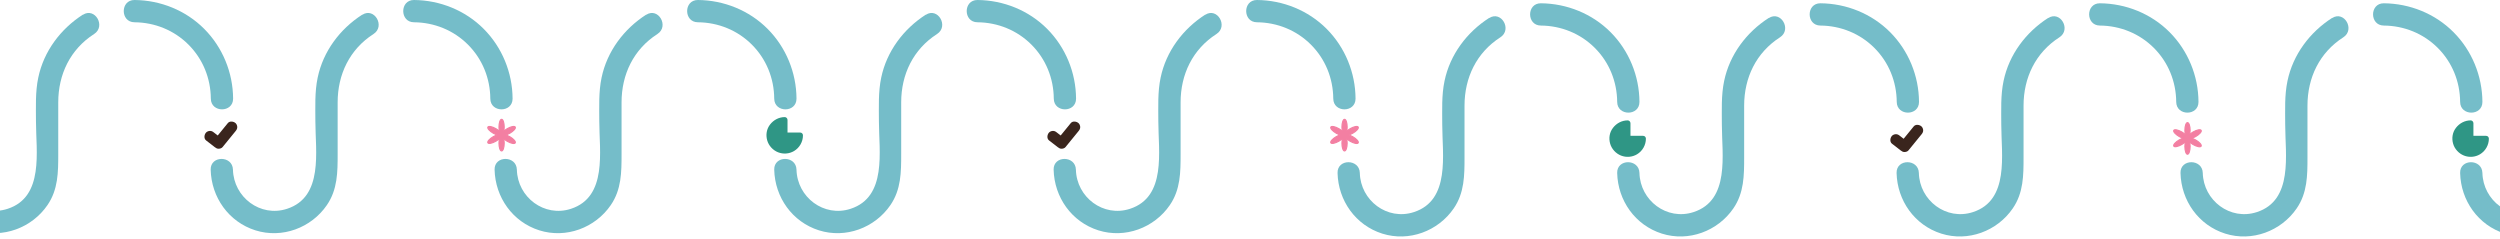
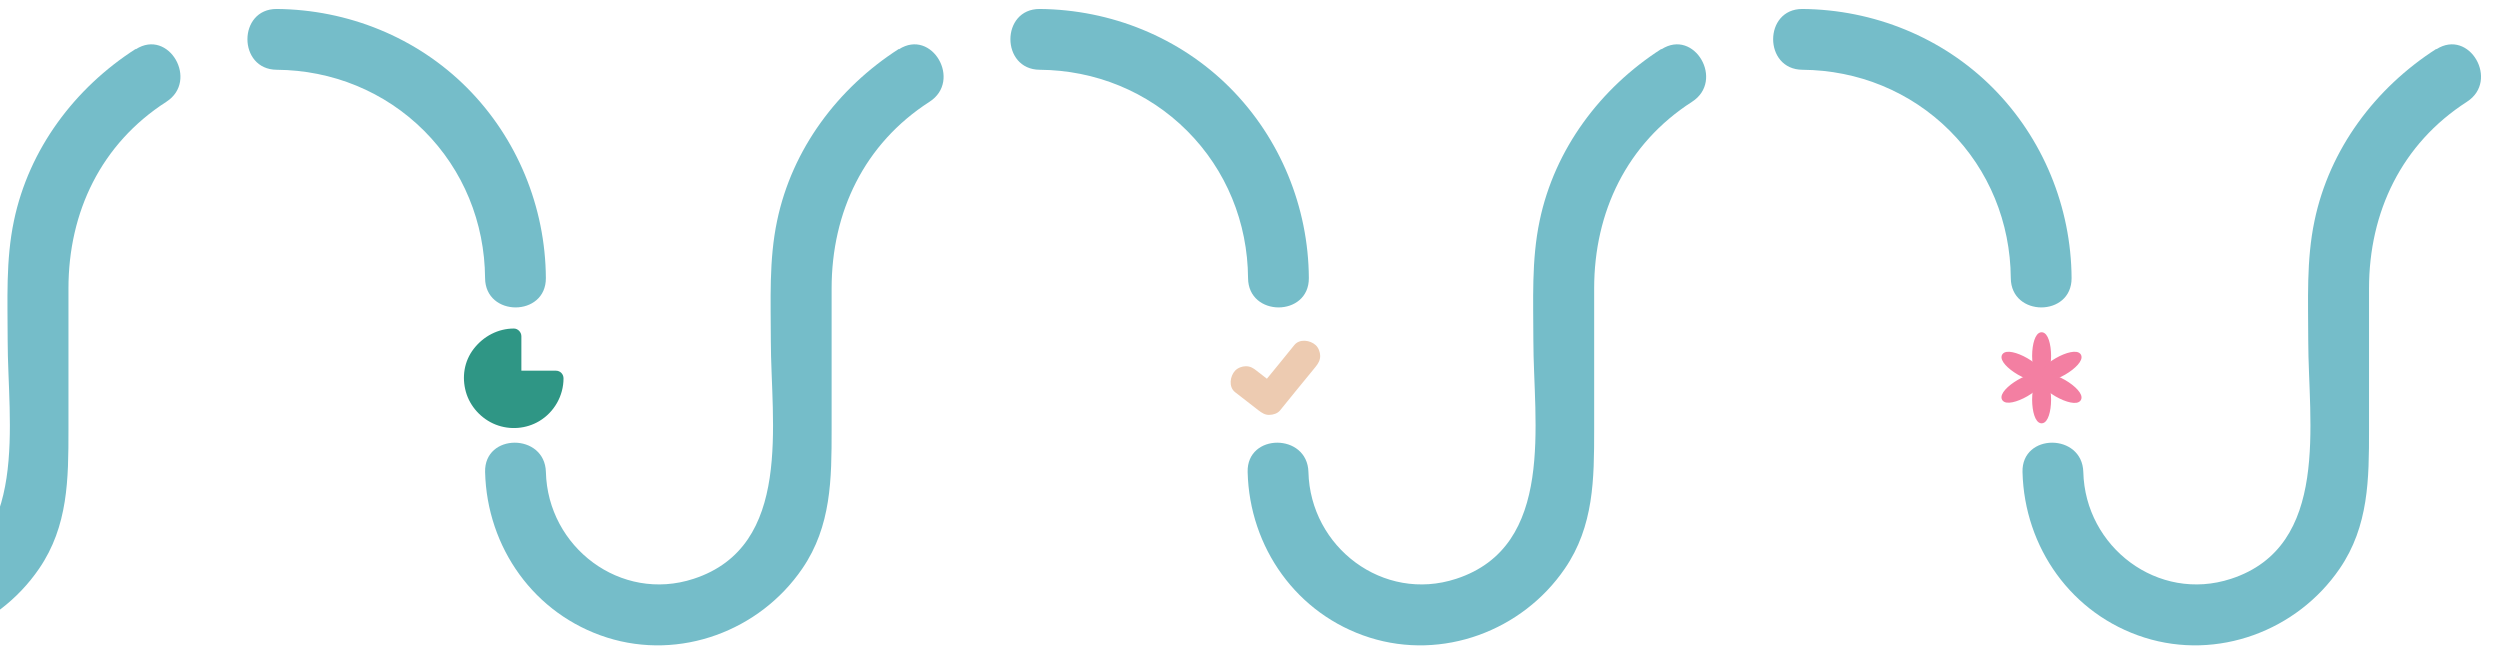
- <svg xmlns="http://www.w3.org/2000/svg" width="1586" height="151" viewBox="0 0 1586 151" fill="none">
-   <path d="M52.59 9.28C38.411 18.371 27.765 32.55 24.28 49.225C22.348 58.363 22.819 67.784 22.819 77.064C22.819 95.953 28.095 124.876 4.872 132.459C-12.085 138.018 -29.043 125.111 -29.467 107.635C-29.703 98.544 -43.834 98.544 -43.599 107.635C-43.175 125.158 -32.199 140.75 -15.242 146.12C1.716 151.49 20.229 144.565 30.121 130.104C36.904 120.212 36.951 109.19 36.951 97.837C36.951 86.485 36.951 75.886 36.951 64.958C36.951 47.2 44.535 31.325 59.703 21.574C67.334 16.675 60.268 4.428 52.59 9.374V9.28Z" fill="#75BDC9" />
-   <path d="M147.882 62.556C147.787 46.069 141.24 30.053 129.558 18.324C117.876 6.595 101.86 0.141 85.326 0C76.235 -0.047 76.235 14.085 85.326 14.132C98.186 14.226 110.433 19.172 119.572 28.31C128.71 37.449 133.656 49.649 133.75 62.556C133.797 71.647 147.929 71.647 147.882 62.556Z" fill="#75BDC9" />
-   <path d="M229.844 9.28C215.665 18.371 205.019 32.55 201.533 49.225C199.602 58.363 200.073 67.784 200.073 77.064C200.073 95.953 205.349 124.876 182.126 132.459C165.168 138.018 148.211 125.111 147.787 107.635C147.551 98.544 133.42 98.544 133.655 107.635C134.079 125.158 145.055 140.75 162.012 146.12C178.97 151.49 197.482 144.565 207.375 130.104C214.158 120.212 214.205 109.19 214.205 97.837C214.205 86.485 214.205 75.886 214.205 64.958C214.205 47.2 221.789 31.325 236.956 21.574C244.587 16.675 237.522 4.428 229.844 9.374V9.28Z" fill="#75BDC9" />
-   <path d="M325.182 62.556C325.088 46.069 318.541 30.053 306.859 18.324C295.177 6.595 279.161 0.141 262.627 0C253.536 -0.047 253.536 14.085 262.627 14.132C275.487 14.226 287.734 19.172 296.872 28.31C306.011 37.449 310.957 49.649 311.051 62.556C311.098 71.647 325.23 71.647 325.182 62.556Z" fill="#75BDC9" />
-   <path d="M144.491 78.147C142.089 81.115 139.686 84.082 137.237 87.05L136.201 88.322H141.194C139.357 86.909 137.567 85.495 135.73 84.082C134.976 83.47 134.269 83.046 133.233 83.046C132.385 83.046 131.349 83.423 130.736 84.082C129.559 85.354 129.182 87.851 130.736 89.075C132.573 90.489 134.363 91.902 136.201 93.315C136.954 93.88 137.708 94.398 138.697 94.351C139.592 94.351 140.628 94.021 141.194 93.315C143.596 90.347 145.998 87.38 148.448 84.412L149.484 83.14C150.097 82.386 150.52 81.633 150.52 80.644C150.52 79.796 150.144 78.759 149.484 78.147C148.212 76.969 145.716 76.593 144.491 78.147Z" fill="#3A251D" />
-   <path d="M318.211 95.764C319.122 95.764 319.86 93.55 319.86 90.818C319.86 88.087 319.122 85.872 318.211 85.872C317.301 85.872 316.562 88.087 316.562 90.818C316.562 93.55 317.301 95.764 318.211 95.764Z" fill="#F37FA2" stroke="#F37FA2" stroke-width="0.75" stroke-miterlimit="10" />
-   <path d="M318.211 85.59C319.122 85.59 319.86 83.375 319.86 80.644C319.86 77.912 319.122 75.698 318.211 75.698C317.301 75.698 316.562 77.912 316.562 80.644C316.562 83.375 317.301 85.59 318.211 85.59Z" fill="#F37FA2" stroke="#F37FA2" stroke-width="0.75" stroke-miterlimit="10" />
-   <path d="M318.09 85.57C318.546 84.781 316.997 83.034 314.631 81.669C312.266 80.303 309.979 79.835 309.524 80.624C309.068 81.412 310.617 83.159 312.983 84.524C315.348 85.89 317.635 86.358 318.09 85.57Z" fill="#F37FA2" stroke="#F37FA2" stroke-width="0.75" stroke-miterlimit="10" />
-   <path d="M326.86 90.635C327.315 89.847 325.766 88.1 323.401 86.735C321.035 85.369 318.748 84.901 318.293 85.689C317.838 86.478 319.386 88.224 321.752 89.59C324.118 90.956 326.405 91.424 326.86 90.635Z" fill="#F37FA2" stroke="#F37FA2" stroke-width="0.75" stroke-miterlimit="10" />
-   <path d="M323.412 84.52C325.778 83.154 327.327 81.407 326.872 80.619C326.416 79.83 324.129 80.298 321.764 81.664C319.398 83.03 317.85 84.776 318.305 85.565C318.76 86.353 321.047 85.886 323.412 84.52Z" fill="#F37FA2" stroke="#F37FA2" stroke-width="0.75" stroke-miterlimit="10" />
-   <path d="M314.623 89.545C316.989 88.179 318.538 86.432 318.082 85.644C317.627 84.855 315.34 85.323 312.975 86.689C310.609 88.055 309.06 89.801 309.516 90.59C309.971 91.378 312.258 90.91 314.623 89.545Z" fill="#F37FA2" stroke="#F37FA2" stroke-width="0.75" stroke-miterlimit="10" />
-   <path d="M1122.12 11.365C1107.95 20.456 1097.3 34.635 1093.81 51.31C1091.88 60.448 1092.35 69.869 1092.35 79.149C1092.35 98.038 1097.63 126.961 1074.41 134.544C1057.45 140.103 1040.49 127.196 1040.07 109.72C1039.83 100.629 1025.7 100.629 1025.94 109.72C1026.36 127.243 1037.34 142.835 1054.29 148.205C1071.25 153.575 1089.76 146.65 1099.66 132.189C1106.44 122.297 1106.49 111.275 1106.49 99.922C1106.49 88.57 1106.49 77.971 1106.49 67.043C1106.49 49.284 1114.07 33.41 1129.24 23.659C1136.87 18.76 1129.8 6.513 1122.12 11.459V11.365Z" fill="#75BDC9" />
-   <path d="M1217.42 64.64C1217.33 48.153 1210.78 32.138 1199.1 20.408C1187.41 8.679 1171.4 2.226 1154.87 2.085C1145.77 2.037 1145.77 16.169 1154.87 16.216C1167.72 16.31 1179.97 21.256 1189.11 30.395C1198.25 39.533 1203.19 51.733 1203.29 64.64C1203.34 73.731 1217.47 73.731 1217.42 64.64Z" fill="#75BDC9" />
-   <path d="M944.73 11.365C930.552 20.456 919.906 34.635 916.42 51.31C914.489 60.448 914.96 69.869 914.96 79.149C914.96 98.038 920.236 126.961 897.013 134.544C880.055 140.103 863.097 127.196 862.673 109.72C862.438 100.629 848.306 100.629 848.542 109.72C848.966 127.243 859.941 142.835 876.899 148.205C893.857 153.575 912.369 146.65 922.261 132.189C929.044 122.297 929.091 111.275 929.091 99.922C929.091 88.57 929.091 77.971 929.091 67.043C929.091 49.284 936.675 33.41 951.843 23.659C959.474 18.76 952.408 6.513 944.73 11.459V11.365Z" fill="#75BDC9" />
-   <path d="M1040.07 64.64C1039.97 48.153 1033.43 32.138 1021.75 20.408C1010.06 8.679 994.048 2.226 977.514 2.085C968.422 2.037 968.422 16.169 977.514 16.216C990.373 16.31 1002.62 21.256 1011.76 30.395C1020.9 39.533 1025.84 51.733 1025.94 64.64C1025.98 73.731 1040.12 73.731 1040.07 64.64Z" fill="#75BDC9" />
-   <path d="M1299.38 11.365C1285.2 20.456 1274.56 34.635 1271.07 51.31C1269.14 60.448 1269.61 69.869 1269.61 79.149C1269.61 98.038 1274.89 126.961 1251.67 134.544C1234.71 140.103 1217.75 127.196 1217.33 109.72C1217.09 100.629 1202.96 100.629 1203.19 109.72C1203.62 127.243 1214.59 142.835 1231.55 148.205C1248.51 153.575 1267.02 146.65 1276.91 132.189C1283.7 122.297 1283.74 111.275 1283.74 99.922C1283.74 88.57 1283.74 77.971 1283.74 67.043C1283.74 49.284 1291.33 33.41 1306.5 23.659C1314.13 18.76 1307.06 6.513 1299.38 11.459V11.365Z" fill="#75BDC9" />
-   <path d="M1394.72 64.64C1394.63 48.153 1388.08 32.138 1376.4 20.408C1364.72 8.679 1348.7 2.226 1332.17 2.085C1323.07 2.037 1323.07 16.169 1332.17 16.216C1345.03 16.31 1357.27 21.256 1366.41 30.395C1375.55 39.533 1380.5 51.733 1380.59 64.64C1380.64 73.731 1394.77 73.731 1394.72 64.64Z" fill="#75BDC9" />
-   <path d="M1042.14 87.815C1042.14 93.233 1037.76 97.613 1032.34 97.613C1026.92 97.613 1022.54 93.233 1022.54 87.815C1022.54 82.398 1026.92 78.018 1032.34 78.018V87.815H1042.14Z" fill="#2F9685" />
-   <path d="M1040.35 87.816C1040.35 88.192 1040.35 88.522 1040.3 88.899C1040.3 89.04 1040.3 89.182 1040.3 88.852C1040.3 88.946 1040.3 89.04 1040.3 89.135C1040.3 89.323 1040.21 89.511 1040.16 89.7C1040.06 90.03 1039.97 90.359 1039.88 90.689C1039.83 90.877 1039.74 91.16 1039.88 90.83C1039.83 91.019 1039.69 91.207 1039.59 91.396C1039.45 91.678 1039.26 92.008 1039.08 92.291C1038.98 92.432 1038.89 92.573 1038.79 92.715C1038.93 92.526 1038.75 92.809 1038.7 92.856C1038.46 93.138 1038.23 93.374 1037.99 93.61C1037.85 93.751 1037.76 93.845 1037.62 93.939C1037.57 93.986 1037.47 94.034 1037.43 94.128C1037.43 94.128 1037.1 94.41 1037.29 94.222C1037.47 94.081 1037.05 94.41 1037 94.41C1036.86 94.505 1036.72 94.599 1036.58 94.693C1036.25 94.881 1035.97 95.07 1035.59 95.211C1035.5 95.211 1035.45 95.305 1035.35 95.305C1035.4 95.305 1035.73 95.164 1035.4 95.305C1035.26 95.353 1035.07 95.447 1034.93 95.494C1034.55 95.588 1034.22 95.682 1033.85 95.776C1033.8 95.776 1033.23 95.871 1033.47 95.823C1033.71 95.823 1033.28 95.823 1033.19 95.823C1032.76 95.823 1032.39 95.823 1031.96 95.823C1031.77 95.823 1031.59 95.823 1031.4 95.823C1031.35 95.823 1031.26 95.823 1031.21 95.823C1030.97 95.823 1031.54 95.871 1031.3 95.823C1030.93 95.729 1030.55 95.682 1030.22 95.588C1029.94 95.494 1029.47 95.447 1029.23 95.258C1029.23 95.258 1029.61 95.4 1029.28 95.258C1029.18 95.258 1029.14 95.164 1029.04 95.164C1028.85 95.07 1028.71 94.976 1028.52 94.881C1028.24 94.693 1027.91 94.552 1027.68 94.316C1027.54 94.222 1027.3 94.034 1027.58 94.269C1027.44 94.128 1027.25 93.986 1027.11 93.845C1026.88 93.61 1026.64 93.374 1026.4 93.138C1026.31 92.997 1026.17 92.903 1026.07 92.762C1026.22 92.997 1026.03 92.668 1025.98 92.62C1025.79 92.338 1025.6 92.055 1025.42 91.772C1025.32 91.631 1025.27 91.49 1025.18 91.301C1025.18 91.207 1025.09 91.16 1025.09 91.066C1025.09 91.066 1024.94 90.689 1025.04 90.925C1025.13 91.16 1025.04 90.925 1025.04 90.83C1025.04 90.736 1024.99 90.689 1024.94 90.595C1024.9 90.406 1024.85 90.265 1024.8 90.077C1024.71 89.7 1024.61 89.37 1024.57 88.993C1024.52 88.663 1024.57 88.993 1024.57 89.088C1024.57 88.993 1024.57 88.899 1024.57 88.805C1024.57 88.617 1024.57 88.428 1024.57 88.24C1024.57 87.863 1024.57 87.486 1024.57 87.062C1024.57 87.062 1024.66 86.638 1024.57 86.591C1024.61 86.638 1024.52 86.921 1024.57 86.685C1024.57 86.591 1024.57 86.497 1024.61 86.403C1024.71 86.026 1024.8 85.649 1024.9 85.272C1024.94 85.084 1024.99 84.942 1025.09 84.801C1025.18 84.518 1024.94 85.084 1025.13 84.707C1025.27 84.377 1025.46 84.047 1025.65 83.718C1025.75 83.529 1025.89 83.341 1025.98 83.199C1026.07 83.058 1026.31 82.728 1026.07 83.058C1026.31 82.728 1026.59 82.446 1026.88 82.163C1027.02 82.022 1027.16 81.88 1027.3 81.786C1027.35 81.739 1027.44 81.692 1027.49 81.598C1027.49 81.598 1027.82 81.315 1027.63 81.504C1027.44 81.645 1027.63 81.504 1027.72 81.457C1027.82 81.409 1027.91 81.315 1028.01 81.268C1028.19 81.127 1028.38 81.032 1028.57 80.938C1028.9 80.75 1029.23 80.561 1029.61 80.42C1029.18 80.561 1029.7 80.42 1029.84 80.326C1030.03 80.279 1030.22 80.185 1030.41 80.138C1030.6 80.09 1030.83 80.043 1031.07 79.996C1031.16 79.996 1031.26 79.996 1031.35 79.949C1031.4 79.949 1031.77 79.855 1031.49 79.949C1031.63 79.949 1031.77 79.949 1031.92 79.949C1032.15 79.949 1032.39 79.949 1032.62 79.949L1030.83 78.159C1030.83 81.033 1030.83 83.859 1030.83 86.732V87.957C1030.83 88.899 1031.63 89.747 1032.58 89.747H1042.37C1043.32 89.747 1044.16 88.946 1044.16 87.957C1044.16 86.968 1043.41 86.167 1042.37 86.167H1032.58L1034.37 87.957C1034.37 85.084 1034.37 82.257 1034.37 79.384V78.159C1034.37 77.217 1033.56 76.369 1032.62 76.369C1028.95 76.369 1025.56 78.159 1023.3 81.08C1021.03 84 1020.52 87.674 1021.46 91.066C1022.4 94.457 1025.04 97.378 1028.38 98.697C1031.73 100.016 1035.5 99.686 1038.51 97.896C1042 95.823 1044.16 92.008 1044.16 87.957C1044.16 87.015 1043.36 86.167 1042.37 86.167C1041.38 86.167 1040.63 86.921 1040.58 87.957L1040.35 87.816Z" fill="#2F9685" />
-   <path d="M1214.03 80.232C1211.62 83.2 1209.22 86.167 1206.77 89.135L1205.74 90.407H1210.73C1208.89 88.993 1207.1 87.58 1205.26 86.167C1204.51 85.555 1203.8 85.131 1202.77 85.131C1201.92 85.131 1200.88 85.508 1200.27 86.167C1199.09 87.439 1198.72 89.936 1200.27 91.16C1202.11 92.573 1203.9 93.987 1205.74 95.4C1206.49 95.965 1207.24 96.483 1208.23 96.436C1209.13 96.436 1210.16 96.106 1210.73 95.4C1213.13 92.432 1215.53 89.465 1217.98 86.497L1219.02 85.225C1219.63 84.472 1220.06 83.718 1220.06 82.729C1220.06 81.881 1219.68 80.844 1219.02 80.232C1217.75 79.054 1215.25 78.677 1214.03 80.232Z" fill="#3A251D" />
-   <path d="M1387.75 97.849C1388.66 97.849 1389.4 95.635 1389.4 92.903C1389.4 90.171 1388.66 87.957 1387.75 87.957C1386.84 87.957 1386.1 90.171 1386.1 92.903C1386.1 95.635 1386.84 97.849 1387.75 97.849Z" fill="#F37FA2" stroke="#F37FA2" stroke-width="0.75" stroke-miterlimit="10" />
-   <path d="M1387.75 87.675C1388.66 87.675 1389.4 85.46 1389.4 82.729C1389.4 79.997 1388.66 77.783 1387.75 77.783C1386.84 77.783 1386.1 79.997 1386.1 82.729C1386.1 85.46 1386.84 87.675 1387.75 87.675Z" fill="#F37FA2" stroke="#F37FA2" stroke-width="0.75" stroke-miterlimit="10" />
-   <path d="M1387.63 87.654C1388.08 86.866 1386.53 85.119 1384.17 83.754C1381.8 82.388 1379.51 81.92 1379.06 82.708C1378.6 83.497 1380.15 85.243 1382.52 86.609C1384.88 87.975 1387.17 88.443 1387.63 87.654Z" fill="#F37FA2" stroke="#F37FA2" stroke-width="0.75" stroke-miterlimit="10" />
-   <path d="M1396.4 92.72C1396.85 91.932 1395.31 90.185 1392.94 88.82C1390.57 87.454 1388.29 86.986 1387.83 87.774C1387.38 88.563 1388.93 90.309 1391.29 91.675C1393.66 93.041 1395.94 93.509 1396.4 92.72Z" fill="#F37FA2" stroke="#F37FA2" stroke-width="0.75" stroke-miterlimit="10" />
-   <path d="M1392.95 86.605C1395.31 85.239 1396.86 83.493 1396.41 82.704C1395.95 81.915 1393.66 82.383 1391.3 83.749C1388.93 85.115 1387.38 86.861 1387.84 87.65C1388.3 88.439 1390.58 87.971 1392.95 86.605Z" fill="#F37FA2" stroke="#F37FA2" stroke-width="0.75" stroke-miterlimit="10" />
-   <path d="M1384.16 91.629C1386.52 90.263 1388.07 88.517 1387.62 87.728C1387.16 86.94 1384.88 87.408 1382.51 88.774C1380.14 90.139 1378.6 91.886 1379.05 92.674C1379.51 93.463 1381.79 92.995 1384.16 91.629Z" fill="#F37FA2" stroke="#F37FA2" stroke-width="0.75" stroke-miterlimit="10" />
-   <path d="M587.355 9.28C573.177 18.371 562.531 32.55 559.045 49.225C557.114 58.363 557.585 67.784 557.585 77.064C557.585 95.953 562.861 124.876 539.638 132.459C522.68 138.018 505.722 125.111 505.298 107.635C505.063 98.544 490.931 98.544 491.167 107.635C491.591 125.158 502.566 140.75 519.524 146.12C536.482 151.49 554.994 144.565 564.886 130.104C571.669 120.212 571.716 109.19 571.716 97.837C571.716 86.485 571.716 75.886 571.716 64.958C571.716 47.2 579.3 31.325 594.468 21.574C602.099 16.675 595.033 4.428 587.355 9.374V9.28Z" fill="#75BDC9" />
-   <path d="M682.651 62.556C682.557 46.069 676.009 30.053 664.327 18.324C652.645 6.595 636.63 0.141 620.096 0C611.005 -0.047 611.005 14.085 620.096 14.132C632.955 14.226 645.203 19.172 654.341 28.31C663.479 37.449 668.425 49.649 668.52 62.556C668.567 71.647 682.698 71.647 682.651 62.556Z" fill="#75BDC9" />
-   <path d="M409.957 9.28C395.778 18.371 385.133 32.55 381.647 49.225C379.715 58.363 380.187 67.784 380.187 77.064C380.187 95.953 385.462 124.876 362.24 132.459C345.282 138.018 328.324 125.111 327.9 107.635C327.664 98.544 313.533 98.544 313.769 107.635C314.192 125.158 325.168 140.75 342.126 146.12C359.083 151.49 377.596 144.565 387.488 130.104C394.271 120.212 394.318 109.19 394.318 97.837C394.318 86.485 394.318 75.886 394.318 64.958C394.318 47.2 401.902 31.325 417.07 21.574C424.701 16.675 417.635 4.428 409.957 9.374V9.28Z" fill="#75BDC9" />
-   <path d="M505.3 62.556C505.205 46.069 498.658 30.053 486.976 18.324C475.294 6.595 459.278 0.141 442.744 0C433.653 -0.047 433.653 14.085 442.744 14.132C455.604 14.226 467.851 19.172 476.99 28.31C486.128 37.449 491.074 49.649 491.168 62.556C491.215 71.647 505.347 71.647 505.3 62.556Z" fill="#75BDC9" />
-   <path d="M764.613 9.28C750.435 18.371 739.789 32.55 736.303 49.225C734.372 58.363 734.843 67.784 734.843 77.064C734.843 95.953 740.119 124.876 716.896 132.459C699.938 138.018 682.98 125.111 682.556 107.635C682.321 98.544 668.189 98.544 668.425 107.635C668.849 125.158 679.824 140.75 696.782 146.12C713.74 151.49 732.252 144.565 742.144 130.104C748.927 120.212 748.974 109.19 748.974 97.837C748.974 86.485 748.974 75.886 748.974 64.958C748.974 47.2 756.558 31.325 771.726 21.574C779.357 16.675 772.291 4.428 764.613 9.374V9.28Z" fill="#75BDC9" />
-   <path d="M859.956 62.556C859.862 46.069 853.314 30.053 841.632 18.324C829.95 6.595 813.934 0.141 797.4 0C788.309 -0.047 788.309 14.085 797.4 14.132C810.26 14.226 822.507 19.172 831.646 28.31C840.784 37.449 845.73 49.649 845.824 62.556C845.871 71.647 860.003 71.647 859.956 62.556Z" fill="#75BDC9" />
-   <path d="M507.373 85.731C507.373 91.148 502.992 95.529 497.575 95.529C492.158 95.529 487.777 91.148 487.777 85.731C487.777 80.314 492.158 75.933 497.575 75.933V85.731H507.373Z" fill="#2F9685" />
-   <path d="M505.582 85.731C505.582 86.108 505.582 86.438 505.535 86.815C505.535 86.956 505.535 87.097 505.535 86.767C505.535 86.862 505.535 86.956 505.535 87.05C505.535 87.239 505.441 87.427 505.394 87.615C505.299 87.945 505.205 88.275 505.111 88.605C505.064 88.793 504.97 89.076 505.111 88.746C505.064 88.934 504.922 89.123 504.828 89.311C504.687 89.594 504.499 89.924 504.31 90.206C504.216 90.347 504.122 90.489 504.028 90.63C504.169 90.442 503.98 90.724 503.933 90.771C503.698 91.054 503.462 91.29 503.227 91.525C503.085 91.666 502.991 91.761 502.85 91.855C502.803 91.902 502.709 91.949 502.661 92.043C502.661 92.043 502.332 92.326 502.52 92.137C502.709 91.996 502.285 92.326 502.238 92.326C502.096 92.42 501.955 92.514 501.814 92.609C501.484 92.797 501.201 92.985 500.824 93.127C500.73 93.127 500.683 93.221 500.589 93.221C500.636 93.221 500.966 93.08 500.636 93.221C500.495 93.268 500.306 93.362 500.165 93.409C499.788 93.504 499.458 93.598 499.081 93.692C499.034 93.692 498.469 93.786 498.705 93.739C498.94 93.739 498.516 93.739 498.422 93.739C497.998 93.739 497.621 93.739 497.197 93.739C497.009 93.739 496.82 93.739 496.632 93.739C496.585 93.739 496.491 93.739 496.444 93.739C496.208 93.739 496.773 93.786 496.538 93.739C496.161 93.645 495.784 93.598 495.454 93.504C495.172 93.409 494.701 93.362 494.465 93.174C494.465 93.174 494.842 93.315 494.512 93.174C494.418 93.174 494.371 93.08 494.277 93.08C494.088 92.985 493.947 92.891 493.759 92.797C493.476 92.609 493.146 92.467 492.911 92.232C492.769 92.138 492.534 91.949 492.817 92.185C492.675 92.043 492.487 91.902 492.345 91.761C492.11 91.525 491.874 91.29 491.639 91.054C491.545 90.913 491.403 90.819 491.309 90.677C491.45 90.913 491.262 90.583 491.215 90.536C491.027 90.253 490.838 89.971 490.65 89.688C490.555 89.547 490.508 89.405 490.414 89.217C490.414 89.123 490.32 89.076 490.32 88.981C490.32 88.981 490.179 88.605 490.273 88.84C490.367 89.076 490.273 88.84 490.273 88.746C490.273 88.652 490.226 88.605 490.179 88.51C490.132 88.322 490.084 88.181 490.037 87.992C489.943 87.615 489.849 87.286 489.802 86.909C489.755 86.579 489.802 86.909 489.802 87.003C489.802 86.909 489.802 86.815 489.802 86.72C489.802 86.532 489.802 86.344 489.802 86.155C489.802 85.778 489.802 85.401 489.802 84.978C489.802 84.978 489.896 84.554 489.802 84.507C489.849 84.554 489.755 84.836 489.802 84.601C489.802 84.507 489.802 84.412 489.849 84.318C489.943 83.941 490.037 83.564 490.132 83.188C490.179 82.999 490.226 82.858 490.32 82.716C490.414 82.434 490.179 82.999 490.367 82.622C490.508 82.293 490.697 81.963 490.885 81.633C490.979 81.445 491.121 81.256 491.215 81.115C491.309 80.974 491.545 80.644 491.309 80.974C491.545 80.644 491.827 80.361 492.11 80.079C492.251 79.937 492.393 79.796 492.534 79.702C492.581 79.655 492.675 79.608 492.722 79.513C492.722 79.513 493.052 79.231 492.864 79.419C492.675 79.56 492.864 79.419 492.958 79.372C493.052 79.325 493.146 79.231 493.24 79.184C493.429 79.042 493.617 78.948 493.806 78.854C494.135 78.665 494.465 78.477 494.842 78.336C494.418 78.477 494.936 78.336 495.078 78.242C495.266 78.194 495.454 78.1 495.643 78.053C495.831 78.006 496.067 77.959 496.302 77.912C496.397 77.912 496.491 77.912 496.585 77.865C496.632 77.865 497.009 77.77 496.726 77.865C496.868 77.865 497.009 77.865 497.15 77.865C497.386 77.865 497.621 77.865 497.857 77.865L496.067 76.075C496.067 78.948 496.067 81.774 496.067 84.648V85.873C496.067 86.815 496.868 87.662 497.81 87.662H507.607C508.55 87.662 509.397 86.862 509.397 85.873C509.397 84.883 508.644 84.082 507.607 84.082H497.81L499.6 85.873C499.6 82.999 499.6 80.173 499.6 77.299V76.075C499.6 75.133 498.799 74.285 497.857 74.285C494.183 74.285 490.791 76.075 488.53 78.995C486.269 81.916 485.751 85.59 486.693 88.981C487.635 92.373 490.273 95.293 493.617 96.612C496.962 97.931 500.73 97.602 503.745 95.812C507.231 93.739 509.397 89.924 509.397 85.873C509.397 84.93 508.597 84.082 507.607 84.082C506.618 84.082 505.865 84.836 505.817 85.873L505.582 85.731Z" fill="#2F9685" />
-   <path d="M679.257 78.147C676.854 81.115 674.452 84.082 672.002 87.05L670.966 88.322H675.959C674.122 86.909 672.332 85.495 670.495 84.082C669.741 83.47 669.035 83.046 667.999 83.046C667.151 83.046 666.114 83.423 665.502 84.082C664.324 85.354 663.948 87.851 665.502 89.075C667.339 90.489 669.129 91.902 670.966 93.315C671.72 93.88 672.474 94.398 673.463 94.351C674.358 94.351 675.394 94.021 675.959 93.315C678.362 90.347 680.764 87.38 683.213 84.412L684.25 83.14C684.862 82.386 685.286 81.633 685.286 80.644C685.286 79.796 684.909 78.759 684.25 78.147C682.978 76.969 680.481 76.593 679.257 78.147Z" fill="#3A251D" />
-   <path d="M852.981 95.764C853.891 95.764 854.629 93.55 854.629 90.818C854.629 88.087 853.891 85.872 852.981 85.872C852.07 85.872 851.332 88.087 851.332 90.818C851.332 93.55 852.07 95.764 852.981 95.764Z" fill="#F37FA2" stroke="#F37FA2" stroke-width="0.75" stroke-miterlimit="10" />
-   <path d="M852.981 85.59C853.891 85.59 854.629 83.375 854.629 80.644C854.629 77.912 853.891 75.698 852.981 75.698C852.07 75.698 851.332 77.912 851.332 80.644C851.332 83.375 852.07 85.59 852.981 85.59Z" fill="#F37FA2" stroke="#F37FA2" stroke-width="0.75" stroke-miterlimit="10" />
-   <path d="M852.856 85.57C853.311 84.781 851.763 83.034 849.397 81.669C847.031 80.303 844.744 79.835 844.289 80.624C843.834 81.412 845.383 83.159 847.748 84.524C850.114 85.89 852.401 86.358 852.856 85.57Z" fill="#F37FA2" stroke="#F37FA2" stroke-width="0.75" stroke-miterlimit="10" />
-   <path d="M861.629 90.635C862.085 89.847 860.536 88.1 858.17 86.735C855.805 85.369 853.518 84.901 853.063 85.689C852.607 86.478 854.156 88.224 856.522 89.59C858.887 90.956 861.174 91.424 861.629 90.635Z" fill="#F37FA2" stroke="#F37FA2" stroke-width="0.75" stroke-miterlimit="10" />
-   <path d="M858.178 84.52C860.544 83.154 862.092 81.407 861.637 80.619C861.182 79.83 858.895 80.298 856.529 81.664C854.164 83.03 852.615 84.776 853.07 85.565C853.526 86.353 855.812 85.886 858.178 84.52Z" fill="#F37FA2" stroke="#F37FA2" stroke-width="0.75" stroke-miterlimit="10" />
-   <path d="M849.393 89.545C851.759 88.179 853.307 86.432 852.852 85.644C852.397 84.855 850.11 85.323 847.744 86.689C845.379 88.055 843.83 89.801 844.285 90.59C844.741 91.378 847.027 90.91 849.393 89.545Z" fill="#F37FA2" stroke="#F37FA2" stroke-width="0.75" stroke-miterlimit="10" />
-   <path d="M1656.89 11.365C1642.72 20.456 1632.07 34.635 1628.58 51.31C1626.65 60.448 1627.12 69.869 1627.12 79.149C1627.12 98.038 1632.4 126.961 1609.18 134.544C1592.22 140.103 1575.26 127.196 1574.84 109.72C1574.6 100.629 1560.47 100.629 1560.71 109.72C1561.13 127.243 1572.11 142.835 1589.06 148.205C1606.02 153.575 1624.53 146.65 1634.43 132.189C1641.21 122.297 1641.26 111.275 1641.26 99.922C1641.26 88.57 1641.26 77.971 1641.26 67.043C1641.26 49.284 1648.84 33.41 1664.01 23.659C1671.64 18.76 1664.57 6.513 1656.89 11.459V11.365Z" fill="#75BDC9" />
-   <path d="M1479.5 11.365C1465.32 20.456 1454.67 34.635 1451.19 51.31C1449.25 60.448 1449.73 69.869 1449.73 79.149C1449.73 98.038 1455 126.961 1431.78 134.544C1414.82 140.103 1397.86 127.196 1397.44 109.72C1397.2 100.629 1383.07 100.629 1383.31 109.72C1383.73 127.243 1394.71 142.835 1411.66 148.205C1428.62 153.575 1447.13 146.65 1457.03 132.189C1463.81 122.297 1463.86 111.275 1463.86 99.922C1463.86 88.57 1463.86 77.971 1463.86 67.043C1463.86 49.284 1471.44 33.41 1486.61 23.659C1494.24 18.76 1487.17 6.513 1479.5 11.459V11.365Z" fill="#75BDC9" />
-   <path d="M1574.84 64.64C1574.74 48.153 1568.2 32.138 1556.51 20.408C1544.83 8.679 1528.82 2.226 1512.28 2.085C1503.19 2.037 1503.19 16.169 1512.28 16.216C1525.14 16.31 1537.39 21.256 1546.53 30.395C1555.67 39.533 1560.61 51.733 1560.71 64.64C1560.75 73.731 1574.89 73.731 1574.84 64.64Z" fill="#75BDC9" />
-   <path d="M1576.91 87.815C1576.91 93.233 1572.53 97.613 1567.11 97.613C1561.69 97.613 1557.31 93.233 1557.31 87.815C1557.31 82.398 1561.69 78.018 1567.11 78.018V87.815H1576.91Z" fill="#2F9685" />
-   <path d="M1575.12 87.816C1575.12 88.192 1575.12 88.522 1575.07 88.899C1575.07 89.04 1575.07 89.182 1575.07 88.852C1575.07 88.946 1575.07 89.04 1575.07 89.135C1575.07 89.323 1574.98 89.511 1574.93 89.7C1574.84 90.03 1574.74 90.359 1574.65 90.689C1574.6 90.877 1574.51 91.16 1574.65 90.83C1574.6 91.019 1574.46 91.207 1574.37 91.396C1574.23 91.678 1574.04 92.008 1573.85 92.291C1573.75 92.432 1573.66 92.573 1573.57 92.715C1573.71 92.526 1573.52 92.809 1573.47 92.856C1573.24 93.138 1573 93.374 1572.77 93.61C1572.62 93.751 1572.53 93.845 1572.39 93.939C1572.34 93.986 1572.25 94.034 1572.2 94.128C1572.2 94.128 1571.87 94.41 1572.06 94.222C1572.25 94.081 1571.82 94.41 1571.78 94.41C1571.64 94.505 1571.49 94.599 1571.35 94.693C1571.02 94.881 1570.74 95.07 1570.36 95.211C1570.27 95.211 1570.22 95.305 1570.13 95.305C1570.18 95.305 1570.5 95.164 1570.18 95.305C1570.03 95.353 1569.85 95.447 1569.7 95.494C1569.33 95.588 1569 95.682 1568.62 95.776C1568.57 95.776 1568.01 95.871 1568.24 95.823C1568.48 95.823 1568.06 95.823 1567.96 95.823C1567.54 95.823 1567.16 95.823 1566.74 95.823C1566.55 95.823 1566.36 95.823 1566.17 95.823C1566.12 95.823 1566.03 95.823 1565.98 95.823C1565.75 95.823 1566.31 95.871 1566.08 95.823C1565.7 95.729 1565.32 95.682 1564.99 95.588C1564.71 95.494 1564.24 95.447 1564 95.258C1564 95.258 1564.38 95.4 1564.05 95.258C1563.96 95.258 1563.91 95.164 1563.82 95.164C1563.63 95.07 1563.49 94.976 1563.3 94.881C1563.02 94.693 1562.69 94.552 1562.45 94.316C1562.31 94.222 1562.07 94.034 1562.36 94.269C1562.21 94.128 1562.03 93.986 1561.88 93.845C1561.65 93.61 1561.41 93.374 1561.18 93.138C1561.08 92.997 1560.94 92.903 1560.85 92.762C1560.99 92.997 1560.8 92.668 1560.75 92.62C1560.57 92.338 1560.38 92.055 1560.19 91.772C1560.09 91.631 1560.05 91.49 1559.95 91.301C1559.95 91.207 1559.86 91.16 1559.86 91.066C1559.86 91.066 1559.72 90.689 1559.81 90.925C1559.91 91.16 1559.81 90.925 1559.81 90.83C1559.81 90.736 1559.76 90.689 1559.72 90.595C1559.67 90.406 1559.62 90.265 1559.58 90.077C1559.48 89.7 1559.39 89.37 1559.34 88.993C1559.29 88.663 1559.34 88.993 1559.34 89.088C1559.34 88.993 1559.34 88.899 1559.34 88.805C1559.34 88.617 1559.34 88.428 1559.34 88.24C1559.34 87.863 1559.34 87.486 1559.34 87.062C1559.34 87.062 1559.44 86.638 1559.34 86.591C1559.39 86.638 1559.29 86.921 1559.34 86.685C1559.34 86.591 1559.34 86.497 1559.39 86.403C1559.48 86.026 1559.58 85.649 1559.67 85.272C1559.72 85.084 1559.76 84.942 1559.86 84.801C1559.95 84.518 1559.72 85.084 1559.91 84.707C1560.05 84.377 1560.24 84.047 1560.42 83.718C1560.52 83.529 1560.66 83.341 1560.75 83.199C1560.85 83.058 1561.08 82.728 1560.85 83.058C1561.08 82.728 1561.37 82.446 1561.65 82.163C1561.79 82.022 1561.93 81.88 1562.07 81.786C1562.12 81.739 1562.21 81.692 1562.26 81.598C1562.26 81.598 1562.59 81.315 1562.4 81.504C1562.21 81.645 1562.4 81.504 1562.5 81.457C1562.59 81.409 1562.69 81.315 1562.78 81.268C1562.97 81.127 1563.16 81.032 1563.34 80.938C1563.67 80.75 1564 80.561 1564.38 80.42C1563.96 80.561 1564.48 80.42 1564.62 80.326C1564.81 80.279 1564.99 80.185 1565.18 80.138C1565.37 80.09 1565.61 80.043 1565.84 79.996C1565.94 79.996 1566.03 79.996 1566.12 79.949C1566.17 79.949 1566.55 79.855 1566.27 79.949C1566.41 79.949 1566.55 79.949 1566.69 79.949C1566.92 79.949 1567.16 79.949 1567.4 79.949L1565.61 78.159C1565.61 81.033 1565.61 83.859 1565.61 86.732V87.957C1565.61 88.899 1566.41 89.747 1567.35 89.747H1577.15C1578.09 89.747 1578.94 88.946 1578.94 87.957C1578.94 86.968 1578.18 86.167 1577.15 86.167H1567.35L1569.14 87.957C1569.14 85.084 1569.14 82.257 1569.14 79.384V78.159C1569.14 77.217 1568.34 76.369 1567.4 76.369C1563.72 76.369 1560.33 78.159 1558.07 81.08C1555.81 84 1555.29 87.674 1556.23 91.066C1557.17 94.457 1559.81 97.378 1563.16 98.697C1566.5 100.016 1570.27 99.686 1573.28 97.896C1576.77 95.823 1578.94 92.008 1578.94 87.957C1578.94 87.015 1578.14 86.167 1577.15 86.167C1576.16 86.167 1575.4 86.921 1575.36 87.957L1575.12 87.816Z" fill="#2F9685" />
+ <svg xmlns="http://www.w3.org/2000/svg" width="393" height="102" viewBox="0 0 393 102" fill="none">
+   <path d="M141.307 7.686C131.718 13.835 124.519 23.423 122.162 34.7C120.856 40.88 121.174 47.251 121.174 53.526C121.174 66.3 124.742 85.86 109.037 90.989C97.569 94.747 86.101 86.019 85.815 74.201C85.655 68.053 76.099 68.053 76.258 74.201C76.545 86.051 83.967 96.595 95.435 100.227C106.903 103.858 119.422 99.175 126.112 89.396C130.699 82.706 130.731 75.252 130.731 67.575C130.731 59.898 130.731 52.73 130.731 45.34C130.731 33.33 135.86 22.595 146.117 16.001C151.278 12.688 146.499 4.405 141.307 7.75V7.686Z" fill="#75BDC9" />
+   <path d="M205.752 43.715C205.688 32.566 201.26 21.735 193.36 13.803C185.46 5.871 174.629 1.507 163.448 1.411C157.299 1.379 157.299 10.936 163.448 10.968C172.144 11.031 180.427 14.376 186.606 20.556C192.786 26.736 196.131 34.987 196.195 43.715C196.227 49.863 205.783 49.863 205.752 43.715Z" fill="#75BDC9" />
+   <path d="M21.338 7.686C11.749 13.835 4.55 23.423 2.193 34.7C0.887 40.88 1.205 47.251 1.205 53.526C1.205 66.3 4.773 85.86 -10.932 90.989C-22.4 94.747 -33.868 86.019 -34.154 74.201C-34.314 68.053 -43.87 68.053 -43.711 74.201C-43.424 86.051 -36.002 96.595 -24.534 100.227C-13.066 103.858 -0.547 99.175 6.143 89.396C10.73 82.706 10.762 75.252 10.762 67.575C10.762 59.898 10.762 52.73 10.762 45.34C10.762 33.33 15.89 22.595 26.148 16.001C31.308 12.688 26.53 4.405 21.338 7.75V7.686Z" fill="#75BDC9" />
+   <path d="M85.811 43.715C85.747 32.566 81.319 21.735 73.419 13.803C65.519 5.871 54.688 1.507 43.507 1.411C37.359 1.379 37.359 10.936 43.507 10.968C52.203 11.031 60.486 14.376 66.666 20.556C72.846 26.736 76.191 34.987 76.254 43.715C76.286 49.863 85.843 49.863 85.811 43.715Z" fill="#75BDC9" />
+   <path d="M261.178 7.686C251.589 13.835 244.39 23.423 242.033 34.7C240.727 40.88 241.045 47.251 241.045 53.526C241.045 66.3 244.613 85.86 228.908 90.989C217.44 94.747 205.972 86.019 205.686 74.201C205.526 68.053 195.97 68.053 196.129 74.201C196.416 86.051 203.838 96.595 215.306 100.227C226.774 103.858 239.293 99.175 245.983 89.396C250.57 82.706 250.602 75.252 250.602 67.575C250.602 59.898 250.602 52.73 250.602 45.34C250.602 33.33 255.731 22.595 265.988 16.001C271.149 12.688 266.37 4.405 261.178 7.75V7.686Z" fill="#75BDC9" />
+   <path d="M325.653 43.715C325.59 32.566 321.162 21.735 313.261 13.803C305.361 5.871 294.53 1.507 283.349 1.411C277.201 1.379 277.201 10.936 283.349 10.968C292.046 11.031 300.328 14.376 306.508 20.556C312.688 26.736 316.033 34.987 316.097 43.715C316.128 49.863 325.685 49.863 325.653 43.715Z" fill="#75BDC9" />
+   <path d="M87.216 59.387C87.216 63.05 84.254 66.013 80.59 66.013C76.927 66.013 73.964 63.05 73.964 59.387C73.964 55.724 76.927 52.761 80.59 52.761V59.387H87.216Z" fill="#2F9685" />
+   <path d="M86.005 59.386C86.005 59.641 86.005 59.864 85.973 60.119C85.973 60.215 85.973 60.31 85.973 60.087C85.973 60.151 85.973 60.215 85.973 60.278C85.973 60.406 85.91 60.533 85.878 60.66C85.814 60.883 85.75 61.106 85.687 61.329C85.655 61.457 85.591 61.648 85.687 61.425C85.655 61.552 85.559 61.68 85.495 61.807C85.4 61.998 85.272 62.221 85.145 62.413C85.081 62.508 85.018 62.604 84.954 62.699C85.049 62.572 84.922 62.763 84.89 62.795C84.731 62.986 84.572 63.145 84.412 63.304C84.317 63.4 84.253 63.464 84.157 63.528C84.126 63.559 84.062 63.591 84.03 63.655C84.03 63.655 83.807 63.846 83.934 63.719C84.062 63.623 83.775 63.846 83.743 63.846C83.648 63.91 83.552 63.974 83.457 64.037C83.234 64.165 83.043 64.292 82.788 64.388C82.724 64.388 82.692 64.451 82.629 64.451C82.66 64.451 82.883 64.356 82.66 64.451C82.565 64.483 82.437 64.547 82.342 64.579C82.087 64.642 81.864 64.706 81.609 64.77C81.577 64.77 81.195 64.834 81.354 64.802C81.513 64.802 81.227 64.802 81.163 64.802C80.876 64.802 80.622 64.802 80.335 64.802C80.207 64.802 80.08 64.802 79.953 64.802C79.921 64.802 79.857 64.802 79.825 64.802C79.666 64.802 80.048 64.834 79.889 64.802C79.634 64.738 79.379 64.706 79.156 64.642C78.965 64.579 78.647 64.547 78.487 64.419C78.487 64.419 78.742 64.515 78.519 64.419C78.455 64.419 78.424 64.356 78.36 64.356C78.232 64.292 78.137 64.228 78.009 64.165C77.818 64.037 77.595 63.942 77.436 63.782C77.341 63.719 77.181 63.591 77.372 63.751C77.277 63.655 77.149 63.559 77.054 63.464C76.894 63.304 76.735 63.145 76.576 62.986C76.512 62.89 76.417 62.827 76.353 62.731C76.448 62.89 76.321 62.667 76.289 62.636C76.162 62.444 76.034 62.253 75.907 62.062C75.843 61.967 75.811 61.871 75.748 61.744C75.748 61.68 75.684 61.648 75.684 61.584C75.684 61.584 75.588 61.33 75.652 61.489C75.716 61.648 75.652 61.489 75.652 61.425C75.652 61.361 75.62 61.33 75.588 61.266C75.556 61.138 75.525 61.043 75.493 60.915C75.429 60.66 75.365 60.438 75.334 60.183C75.302 59.96 75.334 60.183 75.334 60.246C75.334 60.183 75.334 60.119 75.334 60.055C75.334 59.928 75.334 59.8 75.334 59.673C75.334 59.418 75.334 59.163 75.334 58.877C75.334 58.877 75.397 58.59 75.334 58.558C75.365 58.59 75.302 58.781 75.334 58.622C75.334 58.558 75.334 58.494 75.365 58.431C75.429 58.176 75.493 57.921 75.556 57.666C75.588 57.539 75.62 57.443 75.684 57.347C75.748 57.156 75.588 57.539 75.716 57.284C75.811 57.061 75.939 56.838 76.066 56.615C76.13 56.487 76.225 56.36 76.289 56.264C76.353 56.169 76.512 55.946 76.353 56.169C76.512 55.946 76.703 55.755 76.894 55.564C76.99 55.468 77.086 55.373 77.181 55.309C77.213 55.277 77.277 55.245 77.309 55.181C77.309 55.181 77.532 54.99 77.404 55.118C77.277 55.213 77.404 55.118 77.468 55.086C77.532 55.054 77.595 54.99 77.659 54.958C77.786 54.863 77.914 54.799 78.041 54.735C78.264 54.608 78.487 54.48 78.742 54.385C78.455 54.48 78.806 54.385 78.901 54.321C79.029 54.289 79.156 54.226 79.284 54.194C79.411 54.162 79.57 54.13 79.73 54.098C79.793 54.098 79.857 54.098 79.921 54.066C79.953 54.066 80.207 54.003 80.016 54.066C80.112 54.066 80.207 54.066 80.303 54.066C80.462 54.066 80.622 54.066 80.781 54.066L79.57 52.856C79.57 54.799 79.57 56.71 79.57 58.654V59.482C79.57 60.119 80.112 60.692 80.749 60.692H87.375C88.012 60.692 88.585 60.151 88.585 59.482C88.585 58.813 88.076 58.271 87.375 58.271H80.749L81.96 59.482C81.96 57.539 81.96 55.627 81.96 53.684V52.856C81.96 52.219 81.418 51.645 80.781 51.645C78.296 51.645 76.002 52.856 74.474 54.831C72.944 56.806 72.594 59.291 73.231 61.584C73.868 63.878 75.652 65.853 77.914 66.745C80.176 67.637 82.724 67.414 84.763 66.203C87.12 64.802 88.585 62.221 88.585 59.482C88.585 58.845 88.044 58.271 87.375 58.271C86.706 58.271 86.196 58.781 86.164 59.482L86.005 59.386Z" fill="#2F9685" />
+   <path d="M203.455 54.259C201.831 56.266 200.206 58.273 198.55 60.279L197.849 61.139H201.225C199.983 60.184 198.773 59.228 197.53 58.273C197.021 57.858 196.543 57.572 195.842 57.572C195.268 57.572 194.568 57.827 194.154 58.273C193.357 59.133 193.102 60.821 194.154 61.649C195.396 62.605 196.606 63.56 197.849 64.516C198.358 64.898 198.868 65.249 199.537 65.217C200.142 65.217 200.843 64.994 201.225 64.516C202.85 62.509 204.475 60.502 206.131 58.495L206.832 57.635C207.246 57.126 207.533 56.616 207.533 55.947C207.533 55.374 207.278 54.673 206.832 54.259C205.972 53.462 204.284 53.208 203.455 54.259Z" fill="#EDCBB1" />
+   <path d="M320.941 66.173C321.557 66.173 322.056 64.675 322.056 62.828C322.056 60.981 321.557 59.483 320.941 59.483C320.325 59.483 319.826 60.981 319.826 62.828C319.826 64.675 320.325 66.173 320.941 66.173Z" fill="#F37FA2" stroke="#F37FA2" stroke-width="0.75" stroke-miterlimit="10" />
+   <path d="M320.941 59.291C321.557 59.291 322.056 57.794 322.056 55.946C322.056 54.099 321.557 52.602 320.941 52.602C320.325 52.602 319.826 54.099 319.826 55.946C319.826 57.794 320.325 59.291 320.941 59.291Z" fill="#F37FA2" stroke="#F37FA2" stroke-width="0.75" stroke-miterlimit="10" />
+   <path d="M320.857 59.277C321.164 58.743 320.117 57.562 318.517 56.639C316.918 55.715 315.371 55.399 315.063 55.932C314.755 56.465 315.803 57.646 317.402 58.57C319.002 59.493 320.549 59.81 320.857 59.277Z" fill="#F37FA2" stroke="#F37FA2" stroke-width="0.75" stroke-miterlimit="10" />
+   <path d="M326.789 62.705C327.097 62.171 326.049 60.99 324.45 60.066C322.85 59.143 321.303 58.826 320.995 59.36C320.688 59.893 321.735 61.074 323.335 61.998C324.934 62.921 326.481 63.238 326.789 62.705Z" fill="#F37FA2" stroke="#F37FA2" stroke-width="0.75" stroke-miterlimit="10" />
+   <path d="M324.454 58.568C326.054 57.644 327.101 56.463 326.793 55.93C326.485 55.397 324.939 55.713 323.339 56.637C321.739 57.56 320.692 58.742 321 59.275C321.308 59.808 322.854 59.492 324.454 58.568Z" fill="#F37FA2" stroke="#F37FA2" stroke-width="0.75" stroke-miterlimit="10" />
+   <path d="M318.512 61.965C320.112 61.042 321.159 59.861 320.851 59.328C320.543 58.794 318.997 59.111 317.397 60.034C315.797 60.958 314.75 62.139 315.058 62.672C315.366 63.206 316.912 62.889 318.512 61.965Z" fill="#F37FA2" stroke="#F37FA2" stroke-width="0.75" stroke-miterlimit="10" />
+   <path d="M382.988 7.686C373.399 13.835 366.2 23.423 363.843 34.7C362.537 40.88 362.855 47.251 362.855 53.526C362.855 66.3 366.423 85.86 350.718 90.989C339.25 94.747 327.782 86.019 327.496 74.201C327.336 68.053 317.78 68.053 317.939 74.201C318.226 86.051 325.648 96.595 337.116 100.227C348.584 103.858 361.103 99.175 367.793 89.396C372.38 82.706 372.412 75.252 372.412 67.575C372.412 59.898 372.412 52.73 372.412 45.34C372.412 33.33 377.541 22.595 387.798 16.001C392.959 12.688 388.18 4.405 382.988 7.75V7.686Z" fill="#75BDC9" />
</svg>
